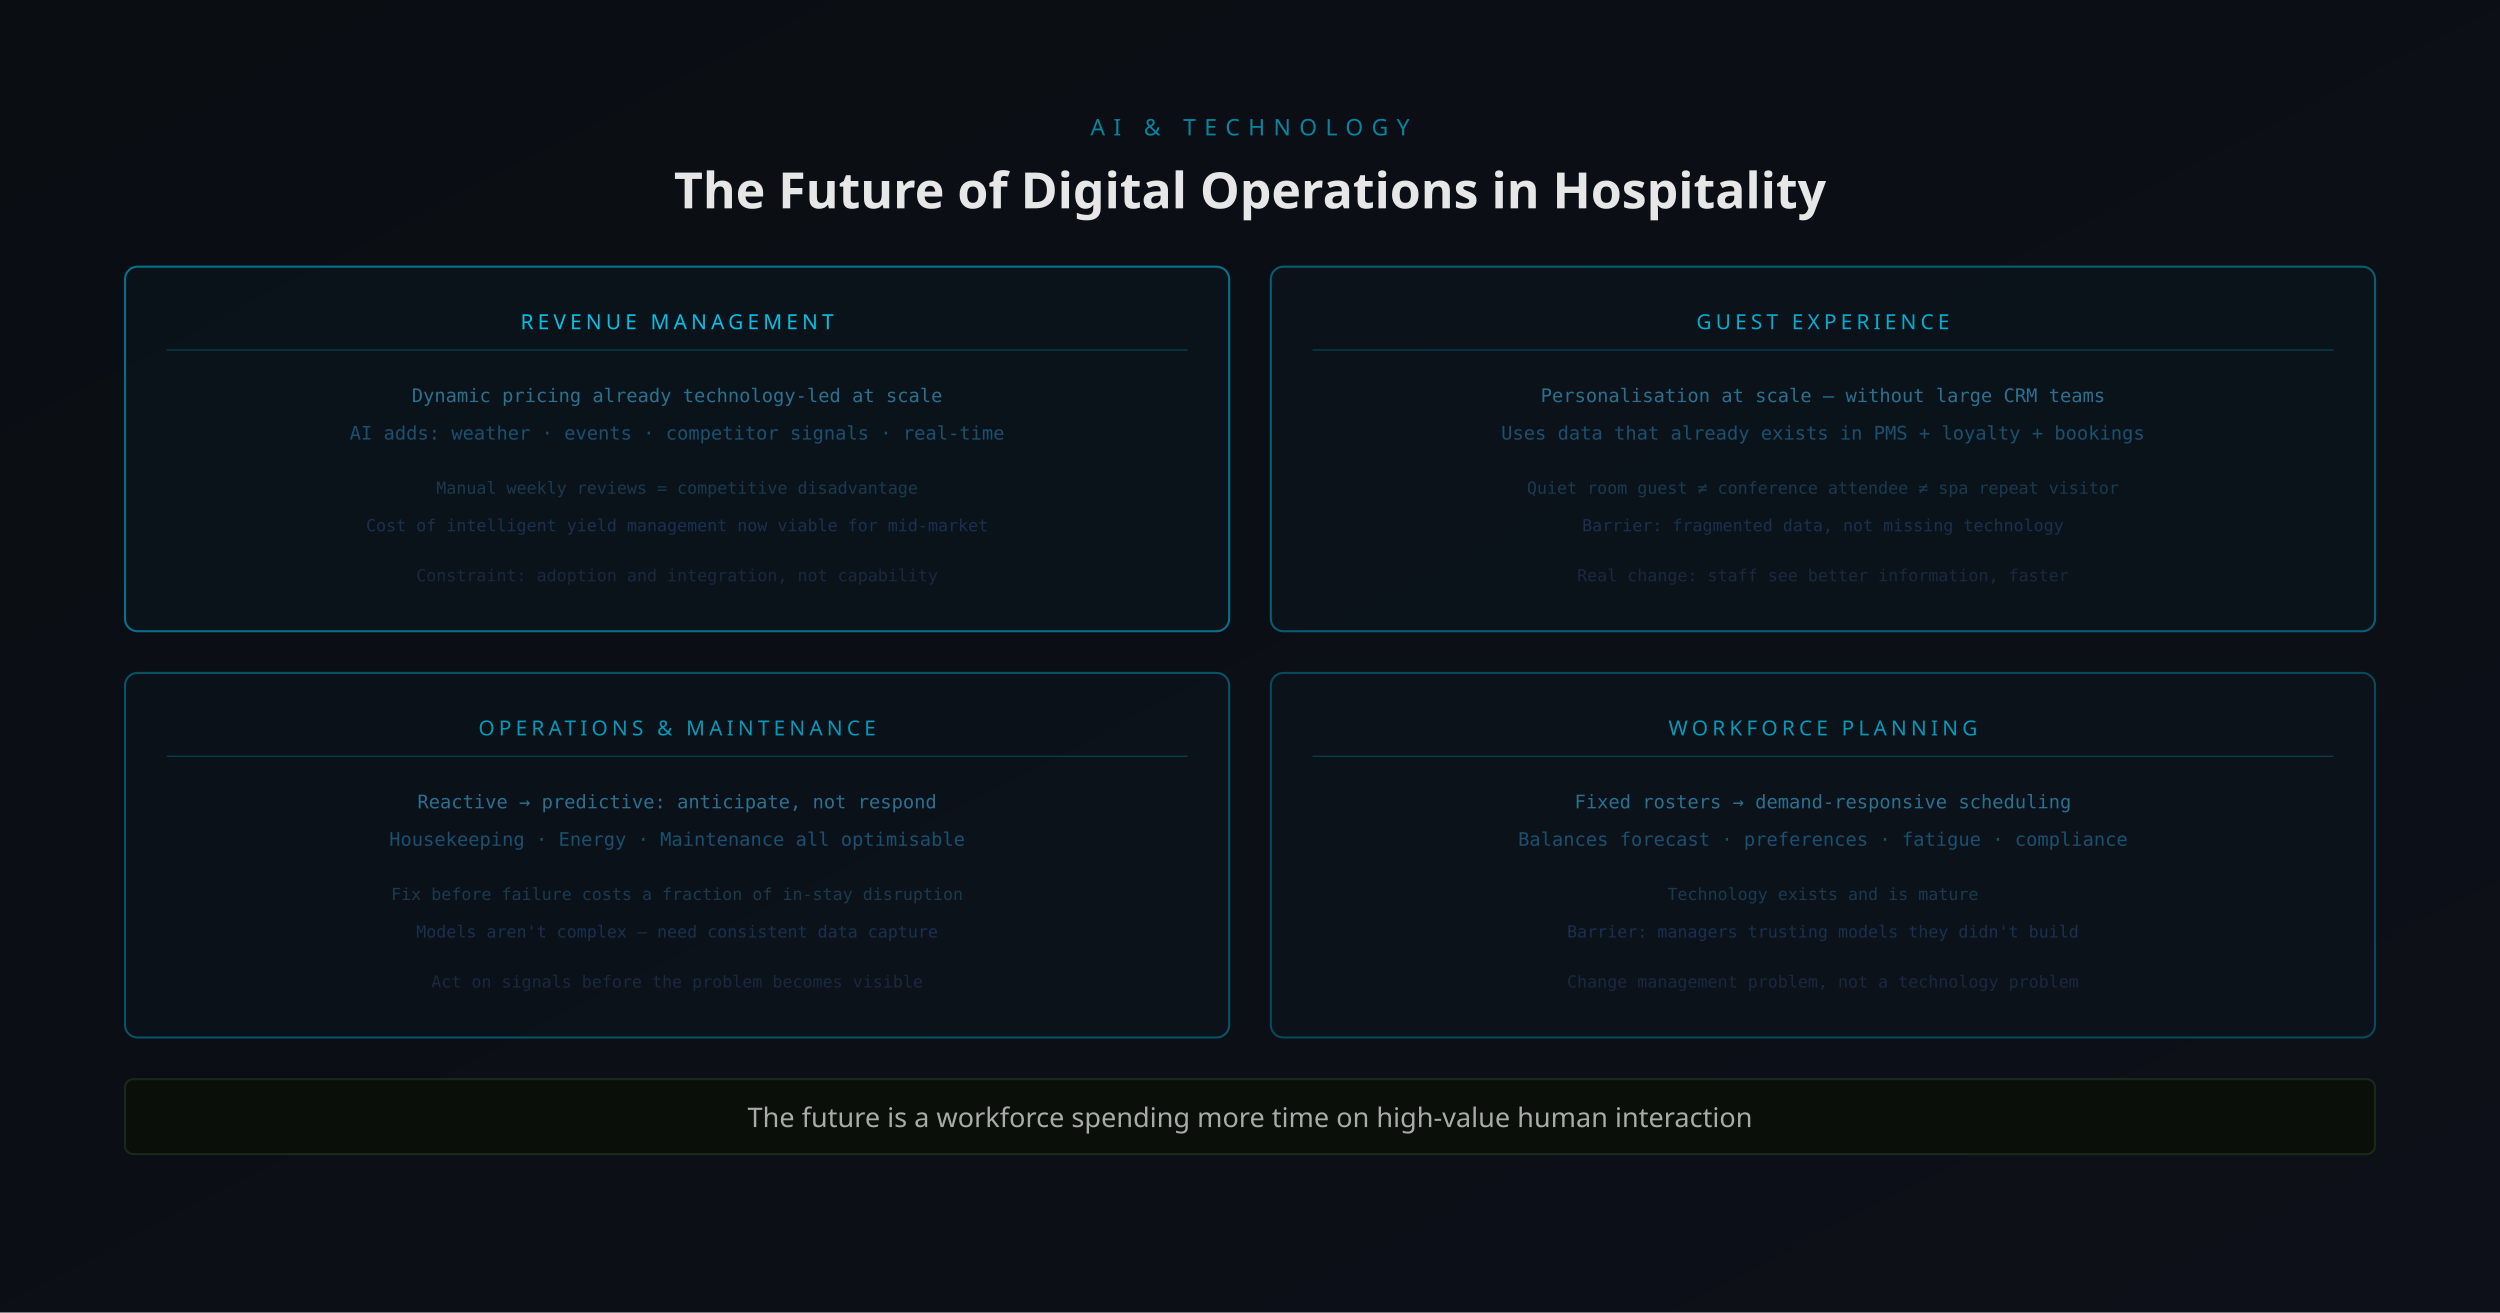
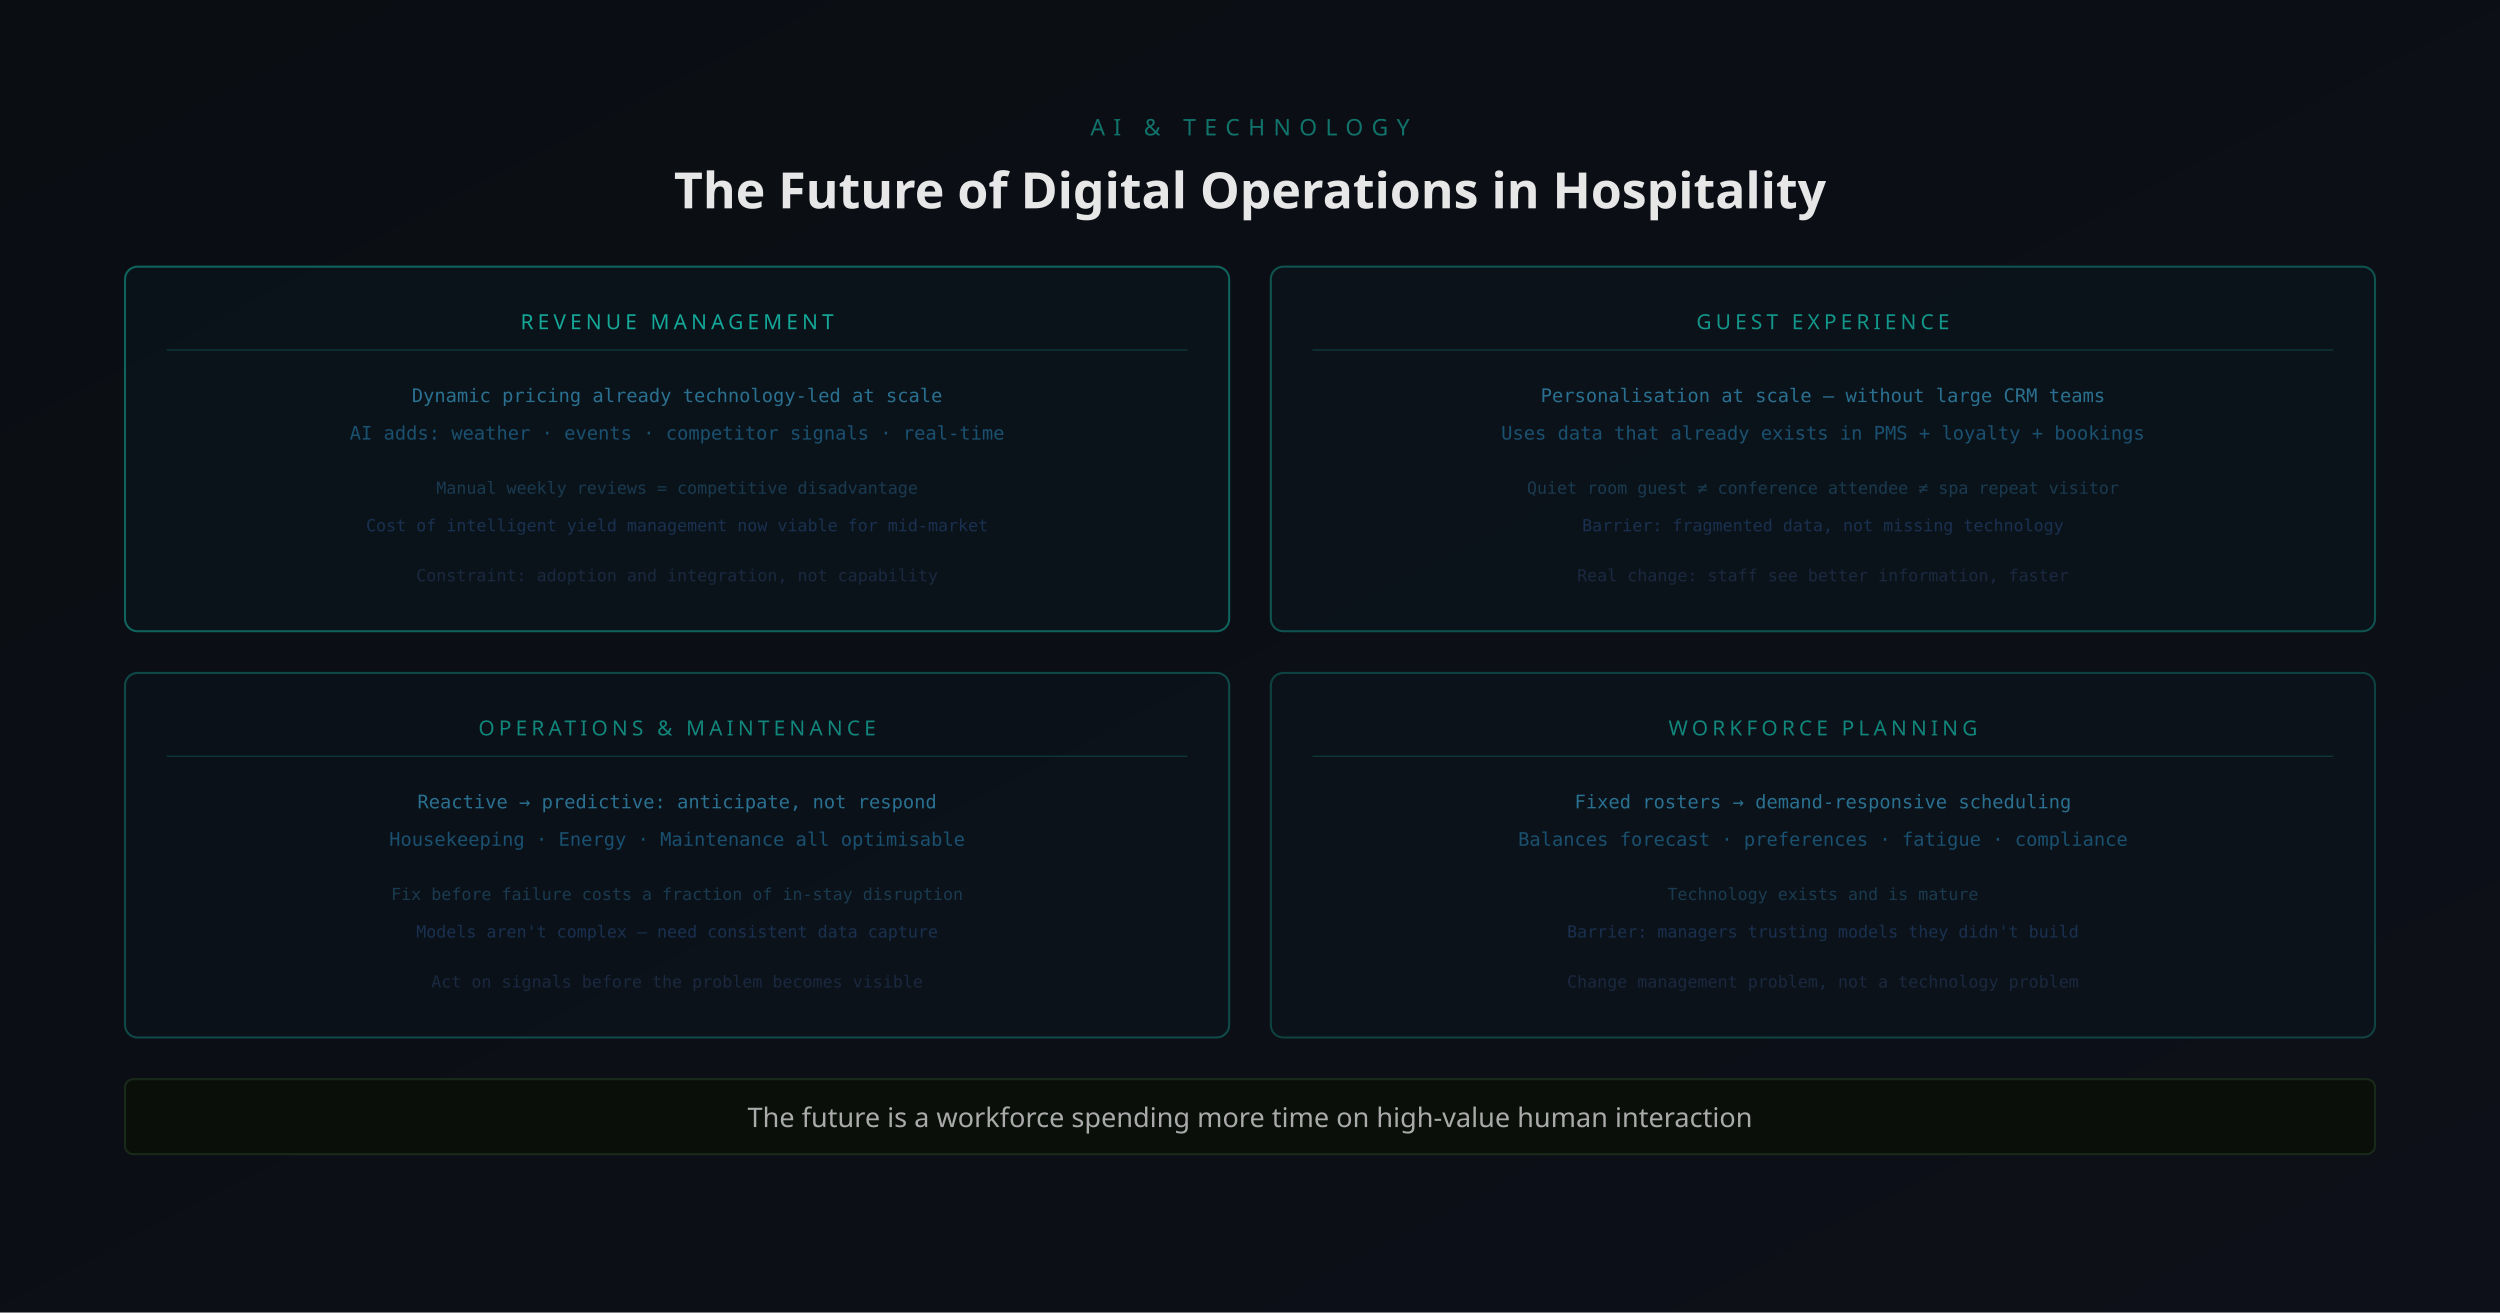
<svg xmlns="http://www.w3.org/2000/svg" viewBox="0 0 1200 630" width="1200" height="630">
  <defs>
    <linearGradient id="bg" x1="0%" y1="0%" x2="100%" y2="100%">
      <stop offset="0%" style="stop-color:#0a0d12" />
      <stop offset="100%" style="stop-color:#0d1018" />
    </linearGradient>
  </defs>
  <rect width="1200" height="630" fill="url(#bg)" />
-   <text x="600" y="65" font-family="'Space Grotesk', sans-serif" font-size="11" fill="#00D4FF" opacity="0.6" letter-spacing="4" text-anchor="middle">AI &amp; TECHNOLOGY</text>
+   <text x="600" y="65" font-family="'Space Grotesk', sans-serif" font-size="11" fill="#14B8A6" opacity="0.6" letter-spacing="4" text-anchor="middle">AI &amp; TECHNOLOGY</text>
  <text x="600" y="100" font-family="'Space Grotesk', sans-serif" font-size="24" font-weight="700" fill="#fff" opacity="0.9" text-anchor="middle">The Future of Digital Operations in Hospitality</text>
-   <rect x="60" y="128" width="530" height="175" rx="6" fill="#0a1820" stroke="#00D4FF" stroke-width="1" opacity="0.5" />
-   <text x="325" y="158" font-family="'Space Grotesk', sans-serif" font-size="10" fill="#00D4FF" text-anchor="middle" letter-spacing="2" opacity="0.9">REVENUE MANAGEMENT</text>
-   <line x1="80" y1="168" x2="570" y2="168" stroke="#00D4FF" stroke-width="0.5" opacity="0.3" />
+   <rect x="60" y="128" width="530" height="175" rx="6" fill="#0a1820" stroke="#14B8A6" stroke-width="1" opacity="0.5" />
+   <text x="325" y="158" font-family="'Space Grotesk', sans-serif" font-size="10" fill="#14B8A6" text-anchor="middle" letter-spacing="2" opacity="0.9">REVENUE MANAGEMENT</text>
+   <line x1="80" y1="168" x2="570" y2="168" stroke="#14B8A6" stroke-width="0.5" opacity="0.3" />
  <text x="325" y="193" font-family="monospace" font-size="9" fill="#2a7090" text-anchor="middle">Dynamic pricing already technology-led at scale</text>
  <text x="325" y="211" font-family="monospace" font-size="9" fill="#1a5070" text-anchor="middle">AI adds: weather · events · competitor signals · real-time</text>
  <text x="325" y="237" font-family="monospace" font-size="8" fill="#1a3a50" text-anchor="middle">Manual weekly reviews = competitive disadvantage</text>
  <text x="325" y="255" font-family="monospace" font-size="8" fill="#1a3050" text-anchor="middle">Cost of intelligent yield management now viable for mid-market</text>
  <text x="325" y="279" font-family="monospace" font-size="8" fill="#1a2840" text-anchor="middle">Constraint: adoption and integration, not capability</text>
-   <rect x="610" y="128" width="530" height="175" rx="6" fill="#0a1820" stroke="#00D4FF" stroke-width="1" opacity="0.4" />
-   <text x="875" y="158" font-family="'Space Grotesk', sans-serif" font-size="10" fill="#00D4FF" text-anchor="middle" letter-spacing="2" opacity="0.8">GUEST EXPERIENCE</text>
-   <line x1="630" y1="168" x2="1120" y2="168" stroke="#00D4FF" stroke-width="0.5" opacity="0.3" />
+   <rect x="610" y="128" width="530" height="175" rx="6" fill="#0a1820" stroke="#14B8A6" stroke-width="1" opacity="0.4" />
+   <text x="875" y="158" font-family="'Space Grotesk', sans-serif" font-size="10" fill="#14B8A6" text-anchor="middle" letter-spacing="2" opacity="0.8">GUEST EXPERIENCE</text>
+   <line x1="630" y1="168" x2="1120" y2="168" stroke="#14B8A6" stroke-width="0.5" opacity="0.3" />
  <text x="875" y="193" font-family="monospace" font-size="9" fill="#2a7090" text-anchor="middle">Personalisation at scale — without large CRM teams</text>
  <text x="875" y="211" font-family="monospace" font-size="9" fill="#1a5070" text-anchor="middle">Uses data that already exists in PMS + loyalty + bookings</text>
  <text x="875" y="237" font-family="monospace" font-size="8" fill="#1a3a50" text-anchor="middle">Quiet room guest ≠ conference attendee ≠ spa repeat visitor</text>
  <text x="875" y="255" font-family="monospace" font-size="8" fill="#1a3050" text-anchor="middle">Barrier: fragmented data, not missing technology</text>
  <text x="875" y="279" font-family="monospace" font-size="8" fill="#1a2840" text-anchor="middle">Real change: staff see better information, faster</text>
-   <rect x="60" y="323" width="530" height="175" rx="6" fill="#0a1820" stroke="#00D4FF" stroke-width="1" opacity="0.35" />
-   <text x="325" y="353" font-family="'Space Grotesk', sans-serif" font-size="10" fill="#00D4FF" text-anchor="middle" letter-spacing="2" opacity="0.7">OPERATIONS &amp; MAINTENANCE</text>
-   <line x1="80" y1="363" x2="570" y2="363" stroke="#00D4FF" stroke-width="0.5" opacity="0.3" />
+   <rect x="60" y="323" width="530" height="175" rx="6" fill="#0a1820" stroke="#14B8A6" stroke-width="1" opacity="0.35" />
+   <text x="325" y="353" font-family="'Space Grotesk', sans-serif" font-size="10" fill="#14B8A6" text-anchor="middle" letter-spacing="2" opacity="0.7">OPERATIONS &amp; MAINTENANCE</text>
+   <line x1="80" y1="363" x2="570" y2="363" stroke="#14B8A6" stroke-width="0.5" opacity="0.3" />
  <text x="325" y="388" font-family="monospace" font-size="9" fill="#2a7090" text-anchor="middle">Reactive → predictive: anticipate, not respond</text>
  <text x="325" y="406" font-family="monospace" font-size="9" fill="#1a5070" text-anchor="middle">Housekeeping · Energy · Maintenance all optimisable</text>
  <text x="325" y="432" font-family="monospace" font-size="8" fill="#1a3a50" text-anchor="middle">Fix before failure costs a fraction of in-stay disruption</text>
  <text x="325" y="450" font-family="monospace" font-size="8" fill="#1a3050" text-anchor="middle">Models aren't complex — need consistent data capture</text>
  <text x="325" y="474" font-family="monospace" font-size="8" fill="#1a2840" text-anchor="middle">Act on signals before the problem becomes visible</text>
-   <rect x="610" y="323" width="530" height="175" rx="6" fill="#0a1820" stroke="#00D4FF" stroke-width="1" opacity="0.3" />
-   <text x="875" y="353" font-family="'Space Grotesk', sans-serif" font-size="10" fill="#00D4FF" text-anchor="middle" letter-spacing="2" opacity="0.7">WORKFORCE PLANNING</text>
-   <line x1="630" y1="363" x2="1120" y2="363" stroke="#00D4FF" stroke-width="0.5" opacity="0.3" />
+   <rect x="610" y="323" width="530" height="175" rx="6" fill="#0a1820" stroke="#14B8A6" stroke-width="1" opacity="0.3" />
+   <text x="875" y="353" font-family="'Space Grotesk', sans-serif" font-size="10" fill="#14B8A6" text-anchor="middle" letter-spacing="2" opacity="0.7">WORKFORCE PLANNING</text>
+   <line x1="630" y1="363" x2="1120" y2="363" stroke="#14B8A6" stroke-width="0.5" opacity="0.3" />
  <text x="875" y="388" font-family="monospace" font-size="9" fill="#2a7090" text-anchor="middle">Fixed rosters → demand-responsive scheduling</text>
  <text x="875" y="406" font-family="monospace" font-size="9" fill="#1a5070" text-anchor="middle">Balances forecast · preferences · fatigue · compliance</text>
  <text x="875" y="432" font-family="monospace" font-size="8" fill="#1a3a50" text-anchor="middle">Technology exists and is mature</text>
  <text x="875" y="450" font-family="monospace" font-size="8" fill="#1a3050" text-anchor="middle">Barrier: managers trusting models they didn't build</text>
  <text x="875" y="474" font-family="monospace" font-size="8" fill="#1a2840" text-anchor="middle">Change management problem, not a technology problem</text>
  <rect x="60" y="518" width="1080" height="36" rx="4" fill="#0a0f0a" stroke="#1a2a1a" stroke-width="1" />
  <text x="600" y="541" font-family="'Space Grotesk', sans-serif" font-size="13" fill="#aaa" text-anchor="middle">The future is a workforce spending more time on high-value human interaction</text>
</svg>
